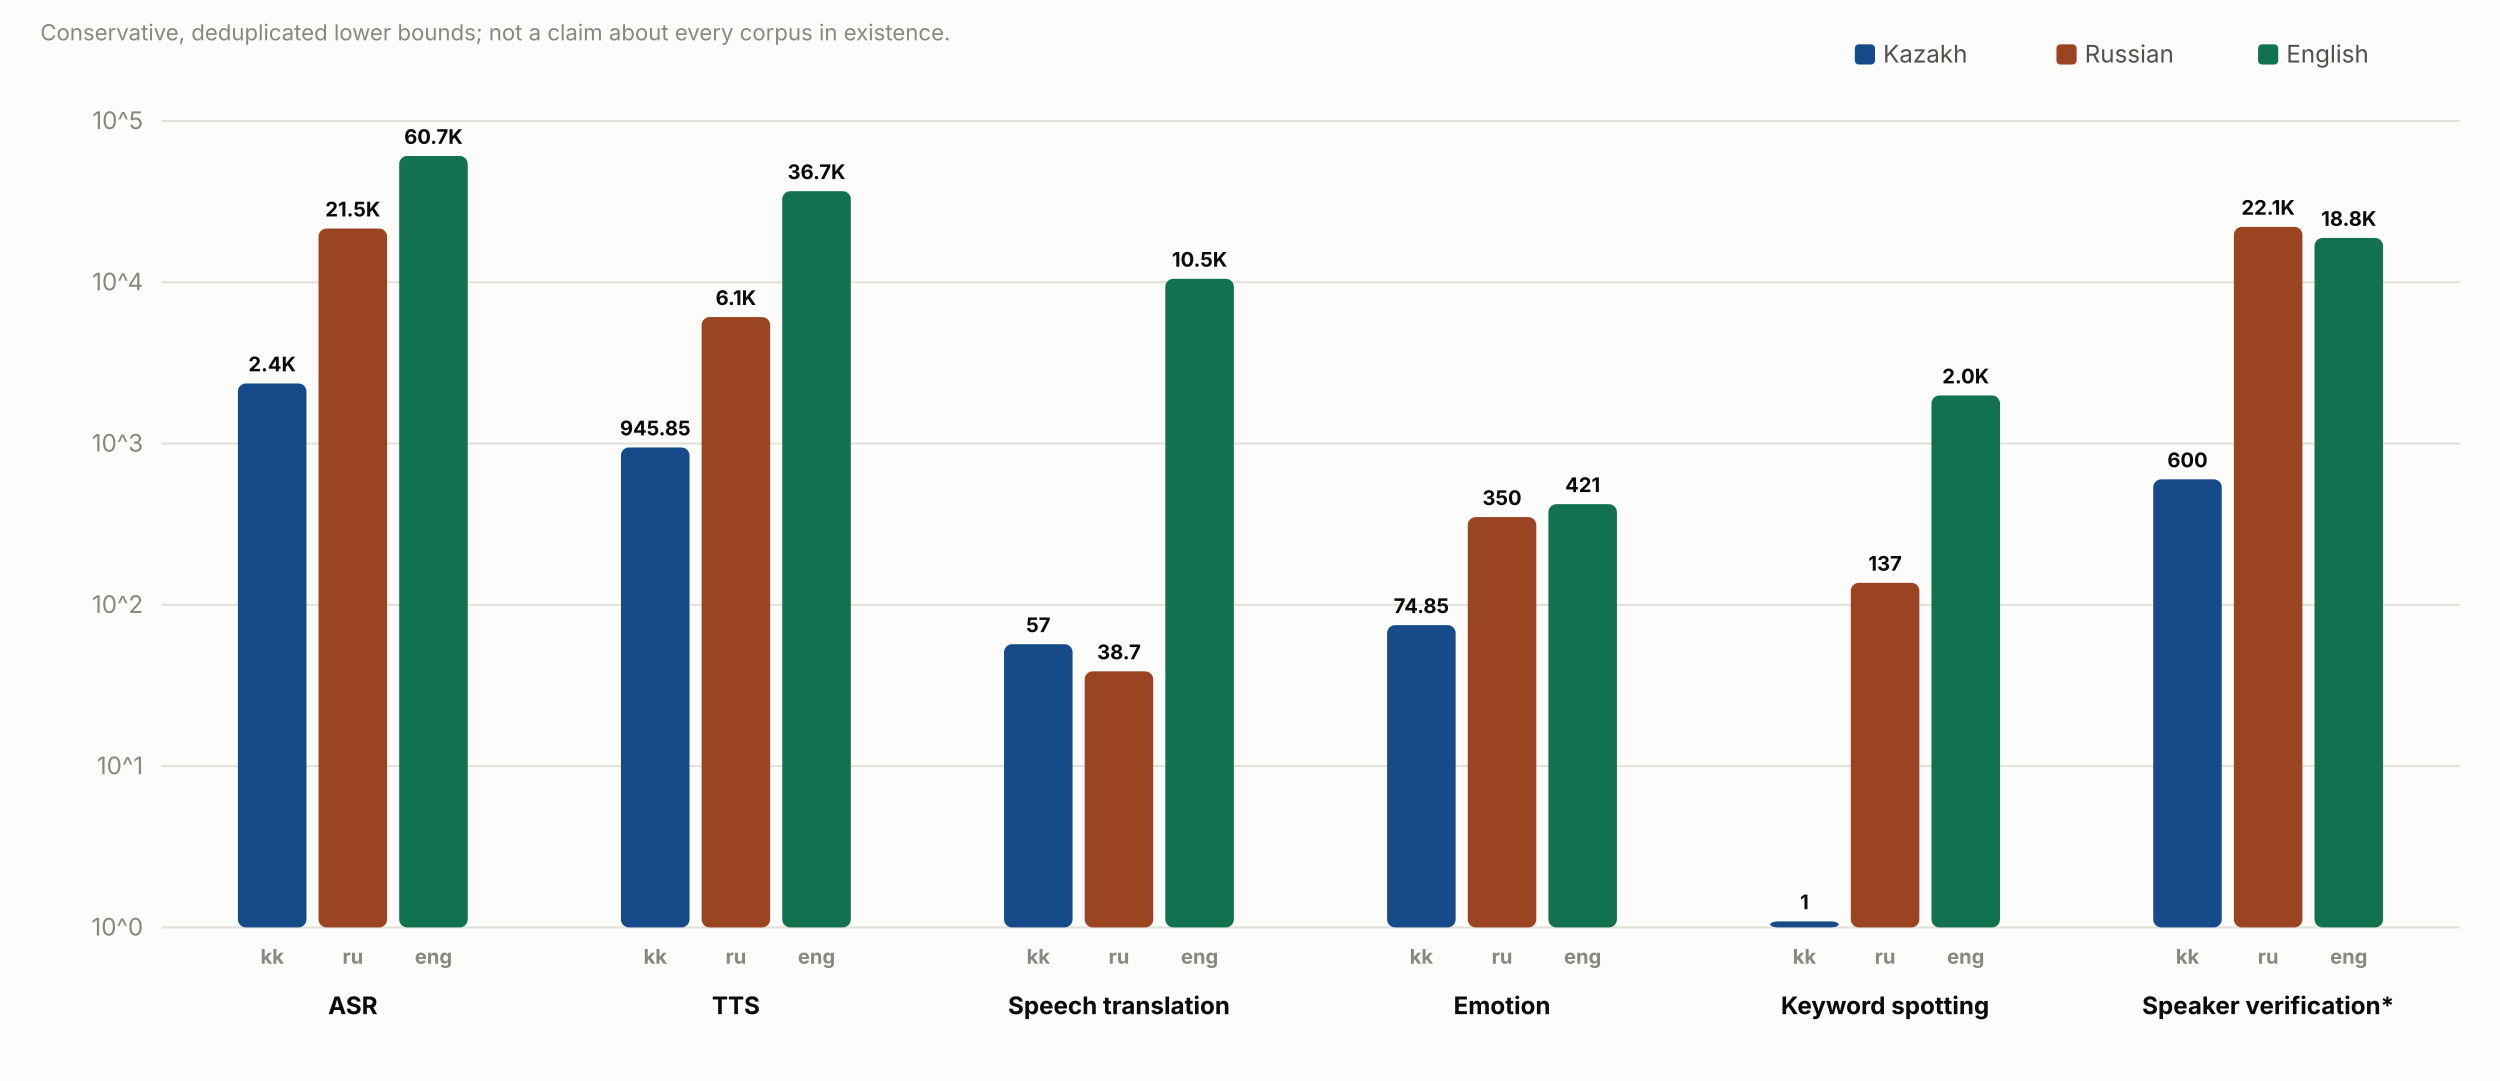
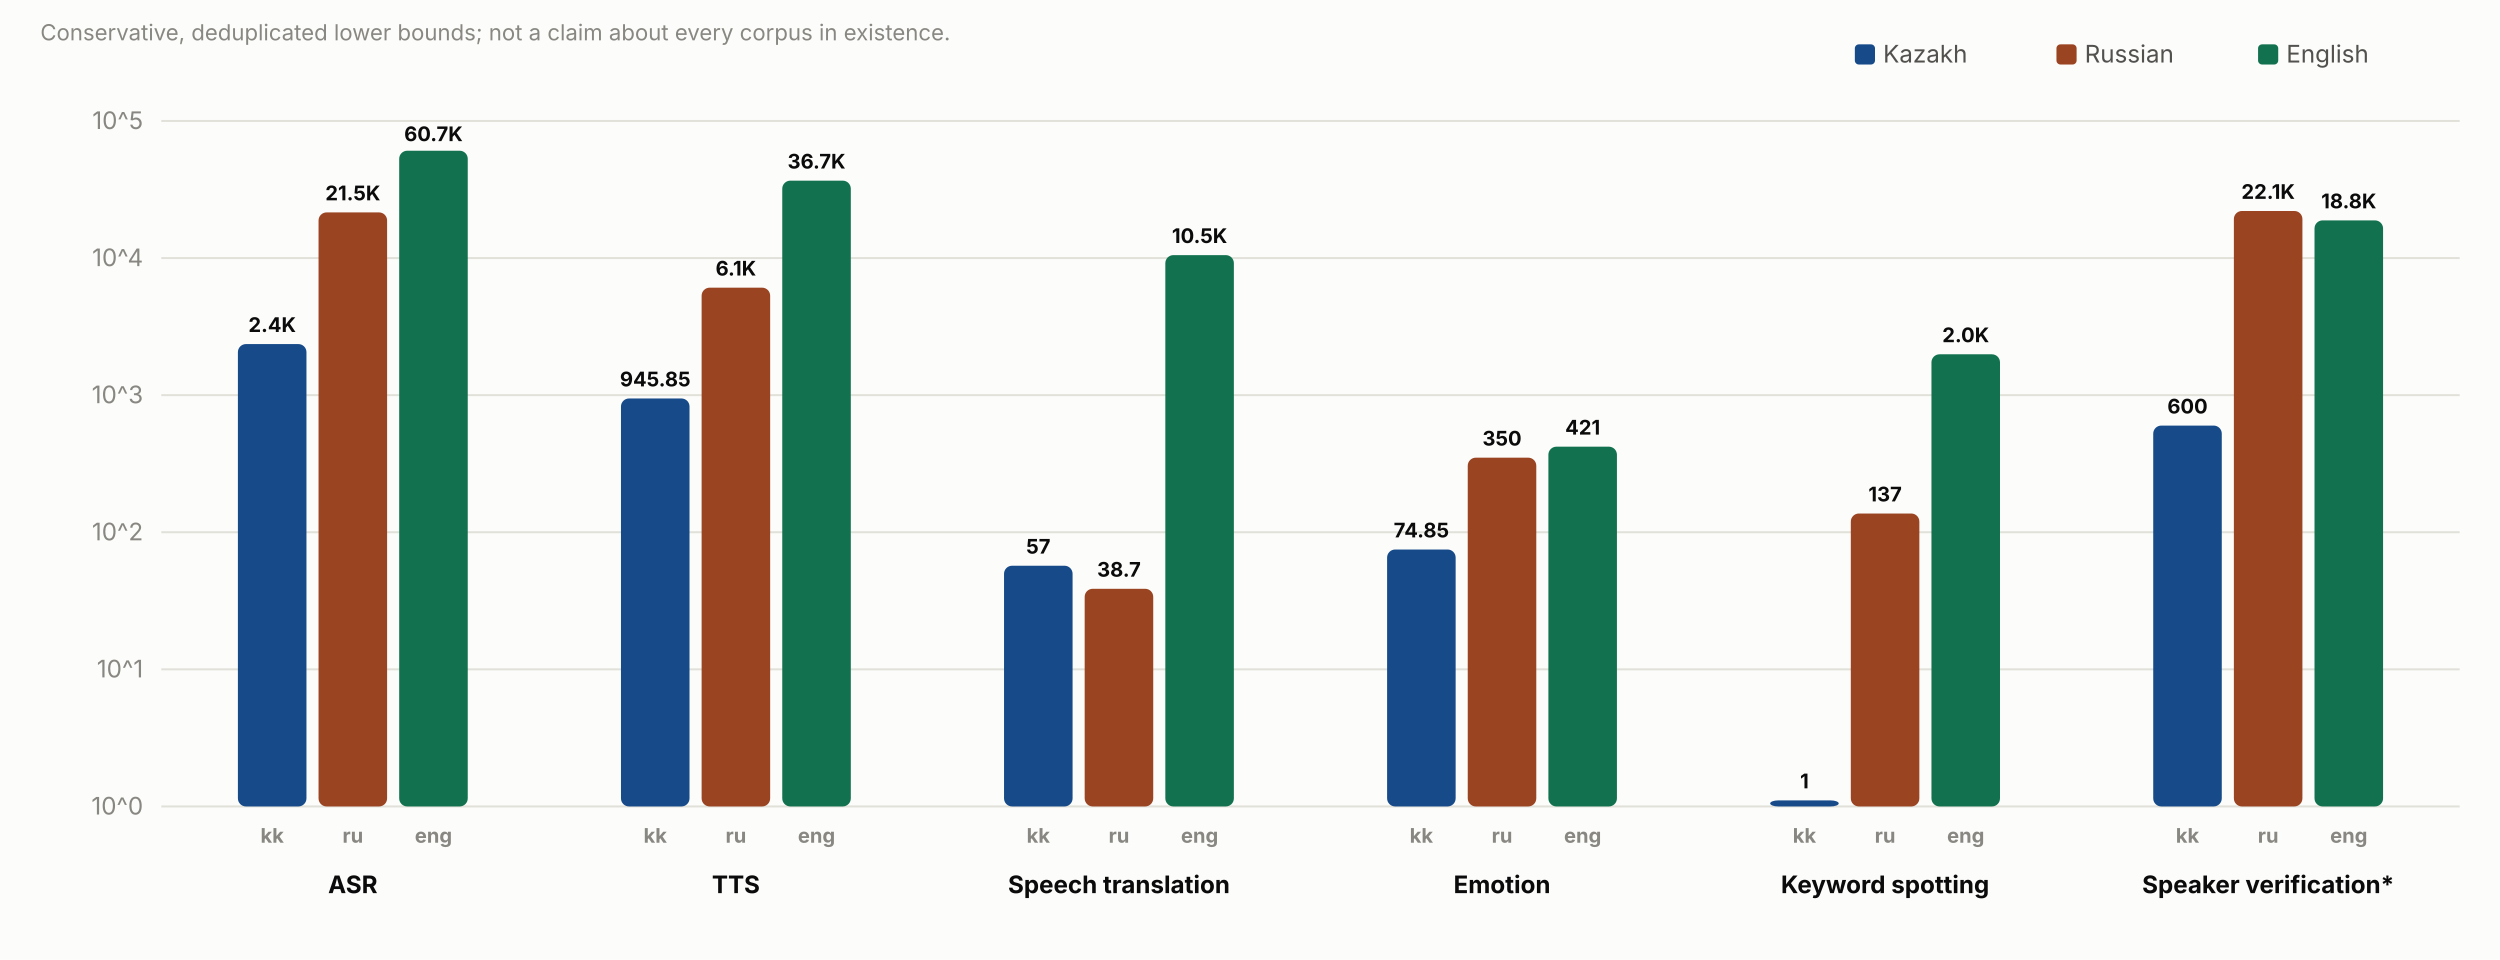
- <svg xmlns="http://www.w3.org/2000/svg" width="1240" height="536" viewBox="0 0 1240 536">
-   <rect width="1240" height="536" fill="#fcfcfb" />
-   <style>text{font-family:"Segoe UI",Inter,Arial,sans-serif;fill:#0b0b0b}.title{font-size:22px;font-weight:700}.sub{font-size:12px;fill:#52514e}.muted{font-size:11px;fill:#898781}.stat-label{font-size:12px;fill:#52514e;font-weight:600}.stat-value{font-size:28px;font-weight:700}.axis{font-size:12px;fill:#898781}.grid{stroke:#e1e0d9;stroke-width:1}.legend{font-size:12px;fill:#52514e}.task{font-size:12px;font-weight:700}.lang{font-size:10px;font-weight:700;fill:#898781}.value{font-size:10px;font-weight:700}.na{stroke-dasharray:4 3}</style>
+ <svg xmlns="http://www.w3.org/2000/svg" width="1240" height="476" viewBox="0 0 1240 476">
+   <rect width="1240" height="476" fill="#fcfcfb" />
+   <style>text{font-family:"Segoe UI",Inter,Arial,sans-serif;fill:#0b0b0b}.title{font-size:22px;font-weight:700}.sub{font-size:12px;fill:#52514e}.muted{font-size:11px;fill:#898781}.axis{font-size:12px;fill:#898781}.grid{stroke:#e1e0d9;stroke-width:1}.legend{font-size:12px;fill:#52514e}.task{font-size:12px;font-weight:700}.lang{font-size:10px;font-weight:700;fill:#898781}.value{font-size:10px;font-weight:700}.na{stroke-dasharray:4 3}</style>
  <text x="20" y="20" class="muted">Conservative, deduplicated lower bounds; not a claim about every corpus in existence.</text>
-   <line x1="80" y1="460.0" x2="1220" y2="460.0" class="grid" />
-   <text x="71" y="464.0" text-anchor="end" class="axis">10^0</text>
-   <line x1="80" y1="380.0" x2="1220" y2="380.0" class="grid" />
-   <text x="71" y="384.0" text-anchor="end" class="axis">10^1</text>
-   <line x1="80" y1="300.0" x2="1220" y2="300.0" class="grid" />
-   <text x="71" y="304.0" text-anchor="end" class="axis">10^2</text>
-   <line x1="80" y1="220.0" x2="1220" y2="220.0" class="grid" />
-   <text x="71" y="224.0" text-anchor="end" class="axis">10^3</text>
-   <line x1="80" y1="140.0" x2="1220" y2="140.0" class="grid" />
-   <text x="71" y="144.0" text-anchor="end" class="axis">10^4</text>
+   <line x1="80" y1="400.0" x2="1220" y2="400.0" class="grid" />
+   <text x="71" y="404.0" text-anchor="end" class="axis">10^0</text>
+   <line x1="80" y1="332.0" x2="1220" y2="332.0" class="grid" />
+   <text x="71" y="336.0" text-anchor="end" class="axis">10^1</text>
+   <line x1="80" y1="264.0" x2="1220" y2="264.0" class="grid" />
+   <text x="71" y="268.0" text-anchor="end" class="axis">10^2</text>
+   <line x1="80" y1="196.0" x2="1220" y2="196.0" class="grid" />
+   <text x="71" y="200.0" text-anchor="end" class="axis">10^3</text>
+   <line x1="80" y1="128.0" x2="1220" y2="128.0" class="grid" />
+   <text x="71" y="132.0" text-anchor="end" class="axis">10^4</text>
  <line x1="80" y1="60.0" x2="1220" y2="60.0" class="grid" />
  <text x="71" y="64.0" text-anchor="end" class="axis">10^5</text>
-   <rect x="118.0" y="190.189" width="34" height="269.811" rx="4" fill="#164a89" />
-   <text x="135.0" y="184.189" text-anchor="middle" class="value">2.4K</text>
-   <text x="135.0" y="478" text-anchor="middle" class="lang">kk</text>
-   <rect x="158.0" y="113.356" width="34" height="346.644" rx="4" fill="#9a4422" />
-   <text x="175.0" y="107.356" text-anchor="middle" class="value">21.5K</text>
-   <text x="175.0" y="478" text-anchor="middle" class="lang">ru</text>
-   <rect x="198.0" y="77.362" width="34" height="382.638" rx="4" fill="#127250" />
-   <text x="215.0" y="71.362" text-anchor="middle" class="value">60.7K</text>
-   <text x="215.0" y="478" text-anchor="middle" class="lang">eng</text>
-   <text x="175.0" y="503" text-anchor="middle" class="task">ASR</text>
-   <rect x="308.0" y="221.934" width="34" height="238.066" rx="4" fill="#164a89" />
-   <text x="325.0" y="215.934" text-anchor="middle" class="value">945.85</text>
-   <text x="325.0" y="478" text-anchor="middle" class="lang">kk</text>
-   <rect x="348.0" y="157.271" width="34" height="302.729" rx="4" fill="#9a4422" />
-   <text x="365.0" y="151.271" text-anchor="middle" class="value">6.1K</text>
-   <text x="365.0" y="478" text-anchor="middle" class="lang">ru</text>
-   <rect x="388.0" y="94.827" width="34" height="365.173" rx="4" fill="#127250" />
-   <text x="405.0" y="88.827" text-anchor="middle" class="value">36.7K</text>
-   <text x="405.0" y="478" text-anchor="middle" class="lang">eng</text>
-   <text x="365.0" y="503" text-anchor="middle" class="task">TTS</text>
-   <rect x="498.0" y="319.53" width="34" height="140.47" rx="4" fill="#164a89" />
-   <text x="515.0" y="313.53" text-anchor="middle" class="value">57</text>
-   <text x="515.0" y="478" text-anchor="middle" class="lang">kk</text>
-   <rect x="538.0" y="332.983" width="34" height="127.017" rx="4" fill="#9a4422" />
-   <text x="555.0" y="326.983" text-anchor="middle" class="value">38.7</text>
-   <text x="555.0" y="478" text-anchor="middle" class="lang">ru</text>
-   <rect x="578.0" y="138.278" width="34" height="321.722" rx="4" fill="#127250" />
-   <text x="595.0" y="132.278" text-anchor="middle" class="value">10.5K</text>
-   <text x="595.0" y="478" text-anchor="middle" class="lang">eng</text>
-   <text x="555.0" y="503" text-anchor="middle" class="task">Speech translation</text>
-   <rect x="688.0" y="310.065" width="34" height="149.935" rx="4" fill="#164a89" />
-   <text x="705.0" y="304.065" text-anchor="middle" class="value">74.85</text>
-   <text x="705.0" y="478" text-anchor="middle" class="lang">kk</text>
-   <rect x="728.0" y="256.475" width="34" height="203.525" rx="4" fill="#9a4422" />
-   <text x="745.0" y="250.475" text-anchor="middle" class="value">350</text>
-   <text x="745.0" y="478" text-anchor="middle" class="lang">ru</text>
-   <rect x="768.0" y="250.057" width="34" height="209.943" rx="4" fill="#127250" />
-   <text x="785.0" y="244.057" text-anchor="middle" class="value">421</text>
-   <text x="785.0" y="478" text-anchor="middle" class="lang">eng</text>
-   <text x="745.0" y="503" text-anchor="middle" class="task">Emotion</text>
-   <rect x="878.0" y="457" width="34" height="3" rx="4" fill="#164a89" />
-   <text x="895.0" y="451" text-anchor="middle" class="value">1</text>
-   <text x="895.0" y="478" text-anchor="middle" class="lang">kk</text>
-   <rect x="918.0" y="289.062" width="34" height="170.938" rx="4" fill="#9a4422" />
-   <text x="935.0" y="283.062" text-anchor="middle" class="value">137</text>
-   <text x="935.0" y="478" text-anchor="middle" class="lang">ru</text>
-   <rect x="958.0" y="196.155" width="34" height="263.845" rx="4" fill="#127250" />
-   <text x="975.0" y="190.155" text-anchor="middle" class="value">2.0K</text>
-   <text x="975.0" y="478" text-anchor="middle" class="lang">eng</text>
-   <text x="935.0" y="503" text-anchor="middle" class="task">Keyword spotting</text>
-   <rect x="1068.0" y="237.748" width="34" height="222.252" rx="4" fill="#164a89" />
-   <text x="1085.0" y="231.748" text-anchor="middle" class="value">600</text>
-   <text x="1085.0" y="478" text-anchor="middle" class="lang">kk</text>
-   <rect x="1108.0" y="112.524" width="34" height="347.476" rx="4" fill="#9a4422" />
-   <text x="1125.0" y="106.524" text-anchor="middle" class="value">22.1K</text>
-   <text x="1125.0" y="478" text-anchor="middle" class="lang">ru</text>
-   <rect x="1148.0" y="118.018" width="34" height="341.982" rx="4" fill="#127250" />
-   <text x="1165.0" y="112.018" text-anchor="middle" class="value">18.8K</text>
-   <text x="1165.0" y="478" text-anchor="middle" class="lang">eng</text>
-   <text x="1125.0" y="503" text-anchor="middle" class="task">Speaker verification*</text>
+   <rect x="118.0" y="170.661" width="34" height="229.339" rx="4" fill="#164a89" />
+   <text x="135.0" y="164.661" text-anchor="middle" class="value">2.4K</text>
+   <text x="135.0" y="418" text-anchor="middle" class="lang">kk</text>
+   <rect x="158.0" y="105.353" width="34" height="294.647" rx="4" fill="#9a4422" />
+   <text x="175.0" y="99.353" text-anchor="middle" class="value">21.5K</text>
+   <text x="175.0" y="418" text-anchor="middle" class="lang">ru</text>
+   <rect x="198.0" y="74.758" width="34" height="325.242" rx="4" fill="#127250" />
+   <text x="215.0" y="70" text-anchor="middle" class="value">60.7K</text>
+   <text x="215.0" y="418" text-anchor="middle" class="lang">eng</text>
+   <text x="175.0" y="443" text-anchor="middle" class="task">ASR</text>
+   <rect x="308.0" y="197.644" width="34" height="202.356" rx="4" fill="#164a89" />
+   <text x="325.0" y="191.644" text-anchor="middle" class="value">945.85</text>
+   <text x="325.0" y="418" text-anchor="middle" class="lang">kk</text>
+   <rect x="348.0" y="142.68" width="34" height="257.32" rx="4" fill="#9a4422" />
+   <text x="365.0" y="136.68" text-anchor="middle" class="value">6.1K</text>
+   <text x="365.0" y="418" text-anchor="middle" class="lang">ru</text>
+   <rect x="388.0" y="89.603" width="34" height="310.397" rx="4" fill="#127250" />
+   <text x="405.0" y="83.603" text-anchor="middle" class="value">36.7K</text>
+   <text x="405.0" y="418" text-anchor="middle" class="lang">eng</text>
+   <text x="365.0" y="443" text-anchor="middle" class="task">TTS</text>
+   <rect x="498.0" y="280.601" width="34" height="119.399" rx="4" fill="#164a89" />
+   <text x="515.0" y="274.601" text-anchor="middle" class="value">57</text>
+   <text x="515.0" y="418" text-anchor="middle" class="lang">kk</text>
+   <rect x="538.0" y="292.036" width="34" height="107.964" rx="4" fill="#9a4422" />
+   <text x="555.0" y="286.036" text-anchor="middle" class="value">38.7</text>
+   <text x="555.0" y="418" text-anchor="middle" class="lang">ru</text>
+   <rect x="578.0" y="126.537" width="34" height="273.463" rx="4" fill="#127250" />
+   <text x="595.0" y="120.537" text-anchor="middle" class="value">10.5K</text>
+   <text x="595.0" y="418" text-anchor="middle" class="lang">eng</text>
+   <text x="555.0" y="443" text-anchor="middle" class="task">Speech translation</text>
+   <rect x="688.0" y="272.555" width="34" height="127.445" rx="4" fill="#164a89" />
+   <text x="705.0" y="266.555" text-anchor="middle" class="value">74.85</text>
+   <text x="705.0" y="418" text-anchor="middle" class="lang">kk</text>
+   <rect x="728.0" y="227.003" width="34" height="172.997" rx="4" fill="#9a4422" />
+   <text x="745.0" y="221.003" text-anchor="middle" class="value">350</text>
+   <text x="745.0" y="418" text-anchor="middle" class="lang">ru</text>
+   <rect x="768.0" y="221.549" width="34" height="178.451" rx="4" fill="#127250" />
+   <text x="785.0" y="215.549" text-anchor="middle" class="value">421</text>
+   <text x="785.0" y="418" text-anchor="middle" class="lang">eng</text>
+   <text x="745.0" y="443" text-anchor="middle" class="task">Emotion</text>
+   <rect x="878.0" y="397" width="34" height="3" rx="4" fill="#164a89" />
+   <text x="895.0" y="391" text-anchor="middle" class="value">1</text>
+   <text x="895.0" y="418" text-anchor="middle" class="lang">kk</text>
+   <rect x="918.0" y="254.703" width="34" height="145.297" rx="4" fill="#9a4422" />
+   <text x="935.0" y="248.703" text-anchor="middle" class="value">137</text>
+   <text x="935.0" y="418" text-anchor="middle" class="lang">ru</text>
+   <rect x="958.0" y="175.731" width="34" height="224.269" rx="4" fill="#127250" />
+   <text x="975.0" y="169.731" text-anchor="middle" class="value">2.0K</text>
+   <text x="975.0" y="418" text-anchor="middle" class="lang">eng</text>
+   <text x="935.0" y="443" text-anchor="middle" class="task">Keyword spotting</text>
+   <rect x="1068.0" y="211.086" width="34" height="188.914" rx="4" fill="#164a89" />
+   <text x="1085.0" y="205.086" text-anchor="middle" class="value">600</text>
+   <text x="1085.0" y="418" text-anchor="middle" class="lang">kk</text>
+   <rect x="1108.0" y="104.646" width="34" height="295.354" rx="4" fill="#9a4422" />
+   <text x="1125.0" y="98.646" text-anchor="middle" class="value">22.1K</text>
+   <text x="1125.0" y="418" text-anchor="middle" class="lang">ru</text>
+   <rect x="1148.0" y="109.315" width="34" height="290.685" rx="4" fill="#127250" />
+   <text x="1165.0" y="103.315" text-anchor="middle" class="value">18.8K</text>
+   <text x="1165.0" y="418" text-anchor="middle" class="lang">eng</text>
+   <text x="1125.0" y="443" text-anchor="middle" class="task">Speaker verification*</text>
  <rect x="920" y="22" width="10" height="10" rx="2" fill="#164a89" />
  <text x="934" y="31" class="legend">Kazakh</text>
  <rect x="1020" y="22" width="10" height="10" rx="2" fill="#9a4422" />
  <text x="1034" y="31" class="legend">Russian</text>
  <rect x="1120" y="22" width="10" height="10" rx="2" fill="#127250" />
  <text x="1134" y="31" class="legend">English</text>
</svg>
